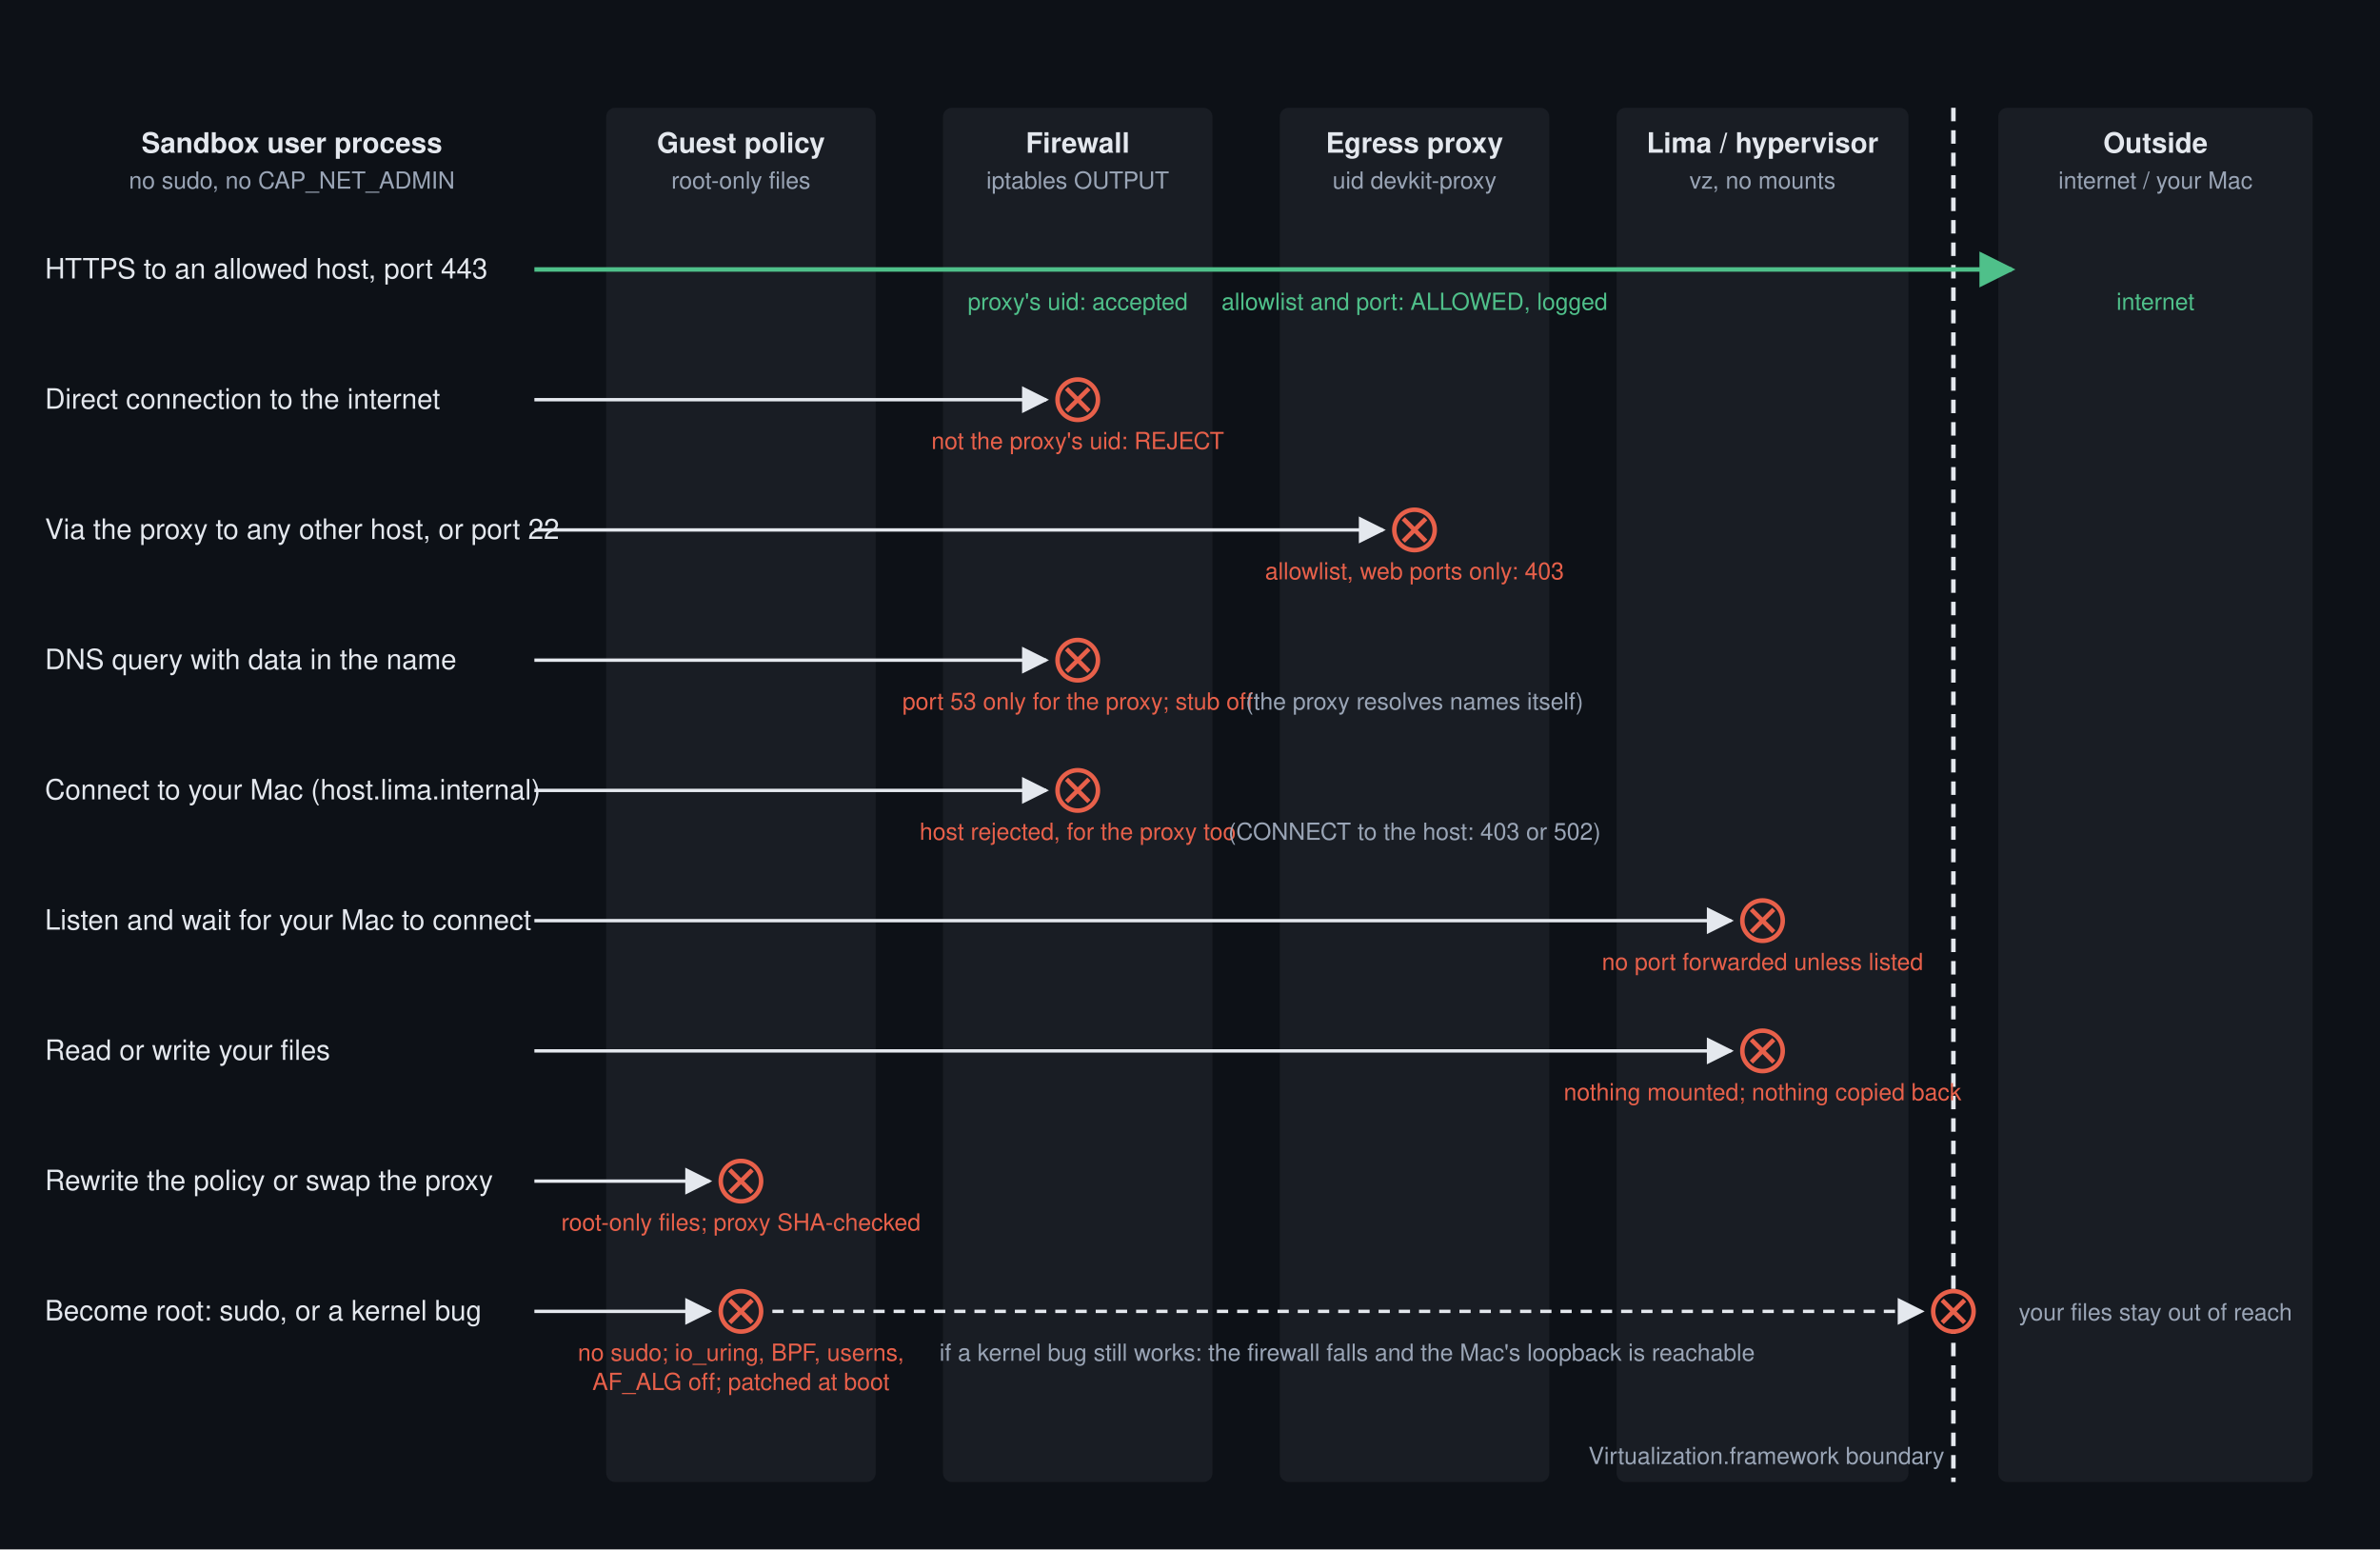
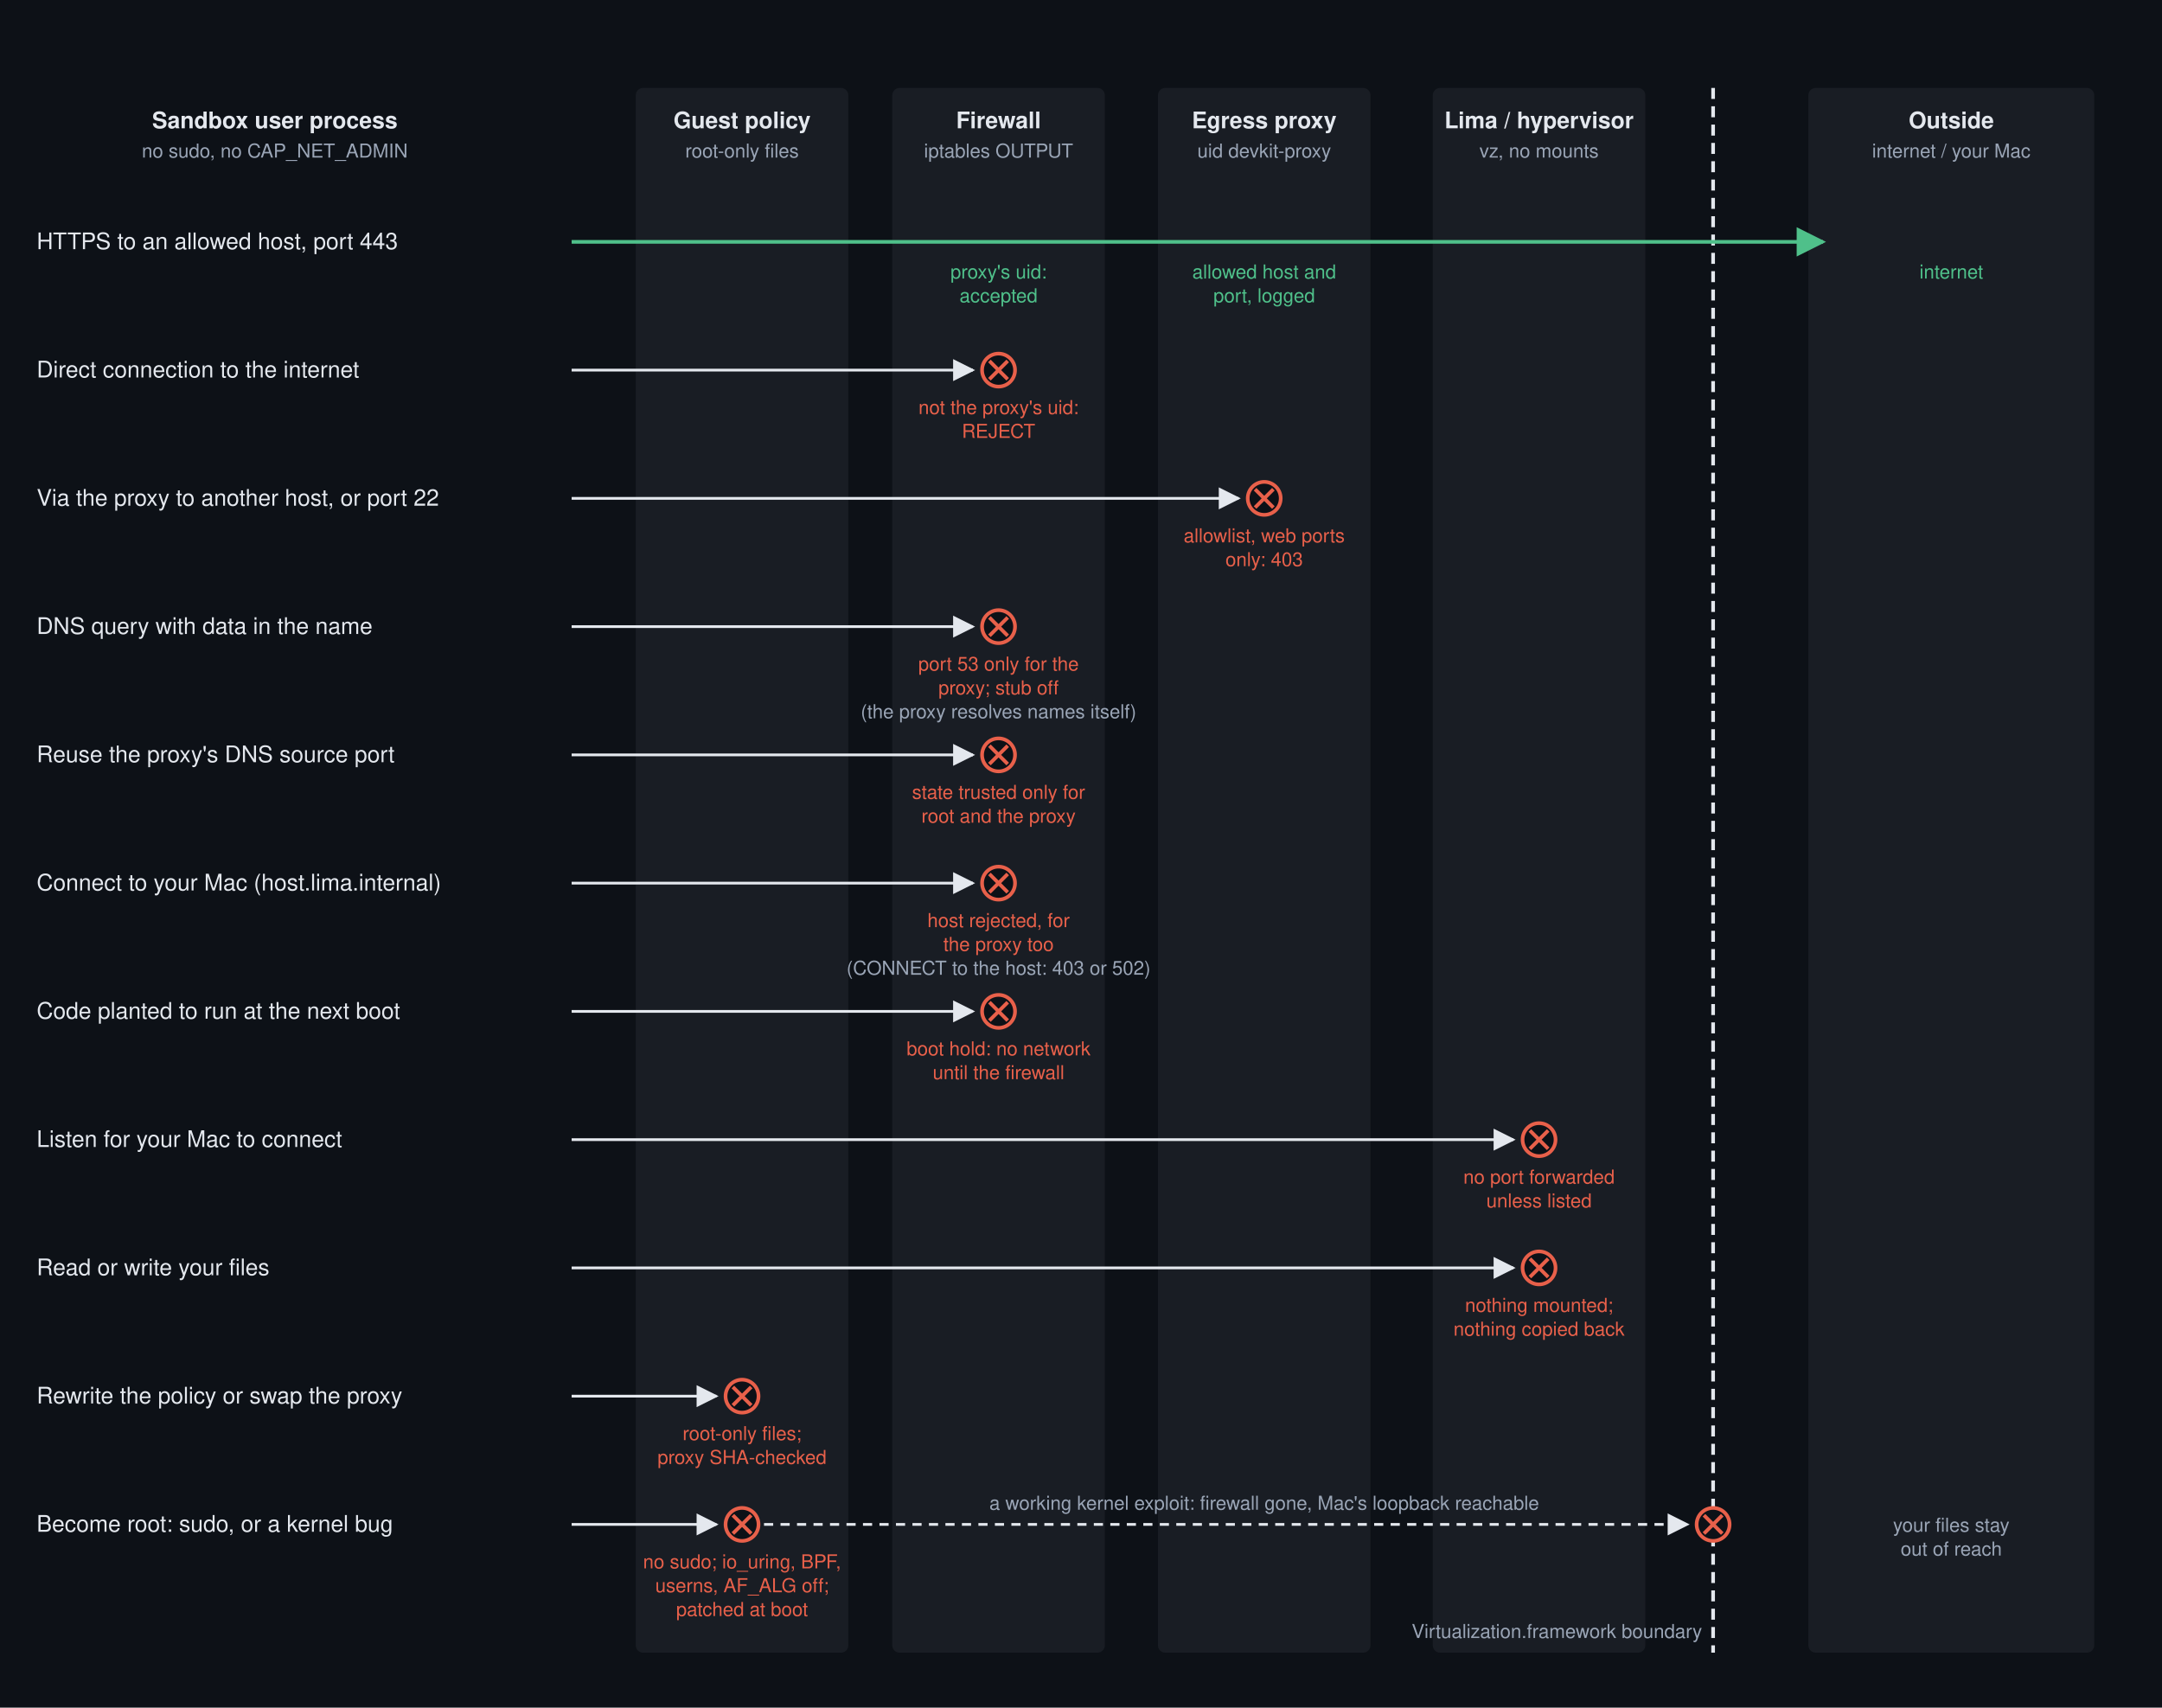
- <svg xmlns="http://www.w3.org/2000/svg" style="background:#0d1117;font-family:-apple-system,BlinkMacSystemFont,'Segoe UI',Helvetica,Arial,sans-serif" viewBox="0 0 1060 690" role="img" aria-label="Nine attempts to escape, each arrow stopped at the layer that blocks it: the guest's policy files, the firewall, the egress proxy, or Lima and the hypervisor. Only HTTPS to an allowed host on port 443 passes through to the internet, logged.">
-   <rect width="1060" height="690" fill="#0d1117" />
+ <svg xmlns="http://www.w3.org/2000/svg" style="background:#0d1117;font-family:-apple-system,BlinkMacSystemFont,'Segoe UI',Helvetica,Arial,sans-serif" viewBox="0 0 1180 932" role="img" aria-label="Ten escape attempts, each stopped at the layer that blocks it: the guest policy files, the firewall with its boot hold, the egress proxy, or Lima and the hypervisor; and the one allowed path, HTTPS to an allowed host on port 443, logged.">
+   <rect width="1180" height="100%" fill="#0d1117" />
  <defs>
    <marker id="arrow" viewBox="0 0 10 10" refX="9" refY="5" markerWidth="8" markerHeight="8" orient="auto-start-reverse">
      <path d="M0,0 L10,5 L0,10 z" fill="#e4e8ee" />
    </marker>
    <marker id="arrow-allow" viewBox="0 0 10 10" refX="9" refY="5" markerWidth="8" markerHeight="8" orient="auto-start-reverse">
      <path d="M0,0 L10,5 L0,10 z" fill="#4fc08a" />
    </marker>
  </defs>
  <g fill="rgba(228,232,238,0.06)">
-     <rect x="270" y="48" width="120" height="612" rx="4" />
-     <rect x="420" y="48" width="120" height="612" rx="4" />
-     <rect x="570" y="48" width="120" height="612" rx="4" />
-     <rect x="720" y="48" width="130" height="612" rx="4" />
-     <rect x="890" y="48" width="140" height="612" rx="4" />
+     <rect x="347" y="48" width="116" height="854" rx="4" />
+     <rect x="487" y="48" width="116" height="854" rx="4" />
+     <rect x="632" y="48" width="116" height="854" rx="4" />
+     <rect x="782" y="48" width="116" height="854" rx="4" />
+     <rect x="987" y="48" width="156" height="854" rx="4" />
  </g>
-   <g font-size="12.5" font-weight="600" fill="#e4e8ee" text-anchor="middle">
-     <text x="130" y="68">Sandbox user process</text>
-     <text x="330" y="68">Guest policy</text>
-     <text x="480" y="68">Firewall</text>
-     <text x="630" y="68">Egress proxy</text>
-     <text x="785" y="68">Lima / hypervisor</text>
-     <text x="960" y="68">Outside</text>
-   </g>
-   <g font-size="10.5" fill="#9aa5b6" text-anchor="middle">
-     <text x="130" y="84">no sudo, no CAP_NET_ADMIN</text>
-     <text x="330" y="84">root-only files</text>
-     <text x="480" y="84">iptables OUTPUT</text>
-     <text x="630" y="84">uid devkit-proxy</text>
-     <text x="785" y="84">vz, no mounts</text>
-     <text x="960" y="84">internet / your Mac</text>
-   </g>
-   <line x1="870" y1="48" x2="870" y2="660" stroke="#e4e8ee" stroke-width="2" stroke-dasharray="6 4" />
-   <text x="866" y="652" font-size="10.5" fill="#9aa5b6" text-anchor="end">Virtualization.framework boundary</text>
-   <g font-size="12.5" fill="#e4e8ee">
-     <text x="20" y="124">HTTPS to an allowed host, port 443</text>
-     <line x1="238" y1="120" x2="896" y2="120" stroke="#4fc08a" stroke-width="2" marker-end="url(#arrow-allow)" />
-     <text x="480" y="138" font-size="10.5" fill="#4fc08a" text-anchor="middle">proxy's uid: accepted</text>
-     <text x="630" y="138" font-size="10.5" fill="#4fc08a" text-anchor="middle">allowlist and port: ALLOWED, logged</text>
-     <text x="960" y="138" font-size="10.5" fill="#4fc08a" text-anchor="middle">internet</text>
-   </g>
-   <g font-size="12.5" fill="#e4e8ee">
-     <text x="20" y="182">Direct connection to the internet</text>
-     <line x1="238" y1="178" x2="466" y2="178" stroke="#e4e8ee" stroke-width="1.5" marker-end="url(#arrow)" />
-     <circle cx="480" cy="178" r="9" fill="none" stroke="#e8604a" stroke-width="2" />
-     <path d="M475,173 L485,183 M485,173 L475,183" stroke="#e8604a" stroke-width="2" />
-     <text x="480" y="200" font-size="10.5" fill="#e8604a" text-anchor="middle">not the proxy's uid: REJECT</text>
-   </g>
-   <g font-size="12.5" fill="#e4e8ee">
-     <text x="20" y="240">Via the proxy to any other host, or port 22</text>
-     <line x1="238" y1="236" x2="616" y2="236" stroke="#e4e8ee" stroke-width="1.5" marker-end="url(#arrow)" />
-     <circle cx="630" cy="236" r="9" fill="none" stroke="#e8604a" stroke-width="2" />
-     <path d="M625,231 L635,241 M635,231 L625,241" stroke="#e8604a" stroke-width="2" />
-     <text x="630" y="258" font-size="10.5" fill="#e8604a" text-anchor="middle">allowlist, web ports only: 403</text>
-   </g>
-   <g font-size="12.5" fill="#e4e8ee">
-     <text x="20" y="298">DNS query with data in the name</text>
-     <line x1="238" y1="294" x2="466" y2="294" stroke="#e4e8ee" stroke-width="1.5" marker-end="url(#arrow)" />
-     <circle cx="480" cy="294" r="9" fill="none" stroke="#e8604a" stroke-width="2" />
-     <path d="M475,289 L485,299 M485,289 L475,299" stroke="#e8604a" stroke-width="2" />
-     <text x="480" y="316" font-size="10.5" fill="#e8604a" text-anchor="middle">port 53 only for the proxy; stub off</text>
-     <text x="630" y="316" font-size="10.5" fill="#9aa5b6" text-anchor="middle">(the proxy resolves names itself)</text>
-   </g>
-   <g font-size="12.5" fill="#e4e8ee">
-     <text x="20" y="356">Connect to your Mac (host.lima.internal)</text>
-     <line x1="238" y1="352" x2="466" y2="352" stroke="#e4e8ee" stroke-width="1.5" marker-end="url(#arrow)" />
-     <circle cx="480" cy="352" r="9" fill="none" stroke="#e8604a" stroke-width="2" />
-     <path d="M475,347 L485,357 M485,347 L475,357" stroke="#e8604a" stroke-width="2" />
-     <text x="480" y="374" font-size="10.5" fill="#e8604a" text-anchor="middle">host rejected, for the proxy too</text>
-     <text x="630" y="374" font-size="10.5" fill="#9aa5b6" text-anchor="middle">(CONNECT to the host: 403 or 502)</text>
-   </g>
-   <g font-size="12.5" fill="#e4e8ee">
-     <text x="20" y="414">Listen and wait for your Mac to connect</text>
-     <line x1="238" y1="410" x2="771" y2="410" stroke="#e4e8ee" stroke-width="1.5" marker-end="url(#arrow)" />
-     <circle cx="785" cy="410" r="9" fill="none" stroke="#e8604a" stroke-width="2" />
-     <path d="M780,405 L790,415 M790,405 L780,415" stroke="#e8604a" stroke-width="2" />
-     <text x="785" y="432" font-size="10.5" fill="#e8604a" text-anchor="middle">no port forwarded unless listed</text>
-   </g>
-   <g font-size="12.5" fill="#e4e8ee">
-     <text x="20" y="472">Read or write your files</text>
-     <line x1="238" y1="468" x2="771" y2="468" stroke="#e4e8ee" stroke-width="1.5" marker-end="url(#arrow)" />
-     <circle cx="785" cy="468" r="9" fill="none" stroke="#e8604a" stroke-width="2" />
-     <path d="M780,463 L790,473 M790,463 L780,473" stroke="#e8604a" stroke-width="2" />
-     <text x="785" y="490" font-size="10.5" fill="#e8604a" text-anchor="middle">nothing mounted; nothing copied back</text>
-   </g>
-   <g font-size="12.5" fill="#e4e8ee">
-     <text x="20" y="530">Rewrite the policy or swap the proxy</text>
-     <line x1="238" y1="526" x2="316" y2="526" stroke="#e4e8ee" stroke-width="1.5" marker-end="url(#arrow)" />
-     <circle cx="330" cy="526" r="9" fill="none" stroke="#e8604a" stroke-width="2" />
-     <path d="M325,521 L335,531 M335,521 L325,531" stroke="#e8604a" stroke-width="2" />
-     <text x="330" y="548" font-size="10.5" fill="#e8604a" text-anchor="middle">root-only files; proxy SHA-checked</text>
-   </g>
-   <g font-size="12.5" fill="#e4e8ee">
-     <text x="20" y="588">Become root: sudo, or a kernel bug</text>
-     <line x1="238" y1="584" x2="316" y2="584" stroke="#e4e8ee" stroke-width="1.5" marker-end="url(#arrow)" />
-     <circle cx="330" cy="584" r="9" fill="none" stroke="#e8604a" stroke-width="2" />
-     <path d="M325,579 L335,589 M335,579 L325,589" stroke="#e8604a" stroke-width="2" />
-     <text x="330" y="606" font-size="10.5" fill="#e8604a" text-anchor="middle">no sudo; io_uring, BPF, userns,</text>
-     <text x="330" y="619" font-size="10.5" fill="#e8604a" text-anchor="middle">AF_ALG off; patched at boot</text>
-     <line x1="344" y1="584" x2="856" y2="584" stroke="#e4e8ee" stroke-width="1.5" stroke-dasharray="5 4" marker-end="url(#arrow)" />
-     <text x="600" y="606" font-size="10.5" fill="#9aa5b6" text-anchor="middle">if a kernel bug still works: the firewall falls and the Mac's loopback is reachable</text>
-     <circle cx="870" cy="584" r="9" fill="#0d1117" stroke="#e8604a" stroke-width="2" />
-     <path d="M865,579 L875,589 M875,579 L865,589" stroke="#e8604a" stroke-width="2" />
-     <text x="960" y="588" font-size="10.5" fill="#9aa5b6" text-anchor="middle">your files stay out of reach</text>
-   </g>
+   <text x="150" y="70" font-size="12.5" font-weight="600" fill="#e4e8ee" text-anchor="middle">Sandbox user process</text>
+   <text x="150" y="86" font-size="10.5" fill="#9aa5b6" text-anchor="middle">no sudo, no CAP_NET_ADMIN</text>
+   <text x="405" y="70" font-size="12.5" font-weight="600" fill="#e4e8ee" text-anchor="middle">Guest policy</text>
+   <text x="405" y="86" font-size="10.5" fill="#9aa5b6" text-anchor="middle">root-only files</text>
+   <text x="545" y="70" font-size="12.5" font-weight="600" fill="#e4e8ee" text-anchor="middle">Firewall</text>
+   <text x="545" y="86" font-size="10.5" fill="#9aa5b6" text-anchor="middle">iptables OUTPUT</text>
+   <text x="690" y="70" font-size="12.5" font-weight="600" fill="#e4e8ee" text-anchor="middle">Egress proxy</text>
+   <text x="690" y="86" font-size="10.5" fill="#9aa5b6" text-anchor="middle">uid devkit-proxy</text>
+   <text x="840" y="70" font-size="12.5" font-weight="600" fill="#e4e8ee" text-anchor="middle">Lima / hypervisor</text>
+   <text x="840" y="86" font-size="10.5" fill="#9aa5b6" text-anchor="middle">vz, no mounts</text>
+   <text x="1065" y="70" font-size="12.5" font-weight="600" fill="#e4e8ee" text-anchor="middle">Outside</text>
+   <text x="1065" y="86" font-size="10.5" fill="#9aa5b6" text-anchor="middle">internet / your Mac</text>
+   <line x1="935" y1="48" x2="935" y2="902" stroke="#e4e8ee" stroke-width="2" stroke-dasharray="6 4" />
+   <text x="929" y="894" font-size="10.5" fill="#9aa5b6" text-anchor="end">Virtualization.framework boundary</text>
+   <text x="20" y="136" font-size="12.5" fill="#e4e8ee">HTTPS to an allowed host, port 443</text>
+   <line x1="312" y1="132" x2="995" y2="132" stroke="#4fc08a" stroke-width="2" marker-end="url(#arrow-allow)" />
+   <text x="545" y="152" font-size="10.5" fill="#4fc08a" text-anchor="middle">proxy's uid:</text>
+   <text x="545" y="165" font-size="10.5" fill="#4fc08a" text-anchor="middle">accepted</text>
+   <text x="690" y="152" font-size="10.5" fill="#4fc08a" text-anchor="middle">allowed host and</text>
+   <text x="690" y="165" font-size="10.5" fill="#4fc08a" text-anchor="middle">port, logged</text>
+   <text x="1065" y="152" font-size="10.5" fill="#4fc08a" text-anchor="middle">internet</text>
+   <text x="20" y="206" font-size="12.5" fill="#e4e8ee">Direct connection to the internet</text>
+   <line x1="312" y1="202" x2="531" y2="202" stroke="#e4e8ee" stroke-width="1.5" marker-end="url(#arrow)" />
+   <circle cx="545" cy="202" r="9" fill="#0d1117" stroke="#e8604a" stroke-width="2" />
+   <path d="M540,197 L550,207 M550,197 L540,207" stroke="#e8604a" stroke-width="2" />
+   <text x="545" y="226" font-size="10.5" fill="#e8604a" text-anchor="middle">not the proxy's uid:</text>
+   <text x="545" y="239" font-size="10.5" fill="#e8604a" text-anchor="middle">REJECT</text>
+   <text x="20" y="276" font-size="12.5" fill="#e4e8ee">Via the proxy to another host, or port 22</text>
+   <line x1="312" y1="272" x2="676" y2="272" stroke="#e4e8ee" stroke-width="1.5" marker-end="url(#arrow)" />
+   <circle cx="690" cy="272" r="9" fill="#0d1117" stroke="#e8604a" stroke-width="2" />
+   <path d="M685,267 L695,277 M695,267 L685,277" stroke="#e8604a" stroke-width="2" />
+   <text x="690" y="296" font-size="10.5" fill="#e8604a" text-anchor="middle">allowlist, web ports</text>
+   <text x="690" y="309" font-size="10.5" fill="#e8604a" text-anchor="middle">only: 403</text>
+   <text x="20" y="346" font-size="12.5" fill="#e4e8ee">DNS query with data in the name</text>
+   <line x1="312" y1="342" x2="531" y2="342" stroke="#e4e8ee" stroke-width="1.5" marker-end="url(#arrow)" />
+   <circle cx="545" cy="342" r="9" fill="#0d1117" stroke="#e8604a" stroke-width="2" />
+   <path d="M540,337 L550,347 M550,337 L540,347" stroke="#e8604a" stroke-width="2" />
+   <text x="545" y="366" font-size="10.5" fill="#e8604a" text-anchor="middle">port 53 only for the</text>
+   <text x="545" y="379" font-size="10.5" fill="#e8604a" text-anchor="middle">proxy; stub off</text>
+   <text x="545" y="392" font-size="10.5" fill="#9aa5b6" text-anchor="middle">(the proxy resolves names itself)</text>
+   <text x="20" y="416" font-size="12.5" fill="#e4e8ee">Reuse the proxy's DNS source port</text>
+   <line x1="312" y1="412" x2="531" y2="412" stroke="#e4e8ee" stroke-width="1.5" marker-end="url(#arrow)" />
+   <circle cx="545" cy="412" r="9" fill="#0d1117" stroke="#e8604a" stroke-width="2" />
+   <path d="M540,407 L550,417 M550,407 L540,417" stroke="#e8604a" stroke-width="2" />
+   <text x="545" y="436" font-size="10.5" fill="#e8604a" text-anchor="middle">state trusted only for</text>
+   <text x="545" y="449" font-size="10.5" fill="#e8604a" text-anchor="middle">root and the proxy</text>
+   <text x="20" y="486" font-size="12.5" fill="#e4e8ee">Connect to your Mac (host.lima.internal)</text>
+   <line x1="312" y1="482" x2="531" y2="482" stroke="#e4e8ee" stroke-width="1.5" marker-end="url(#arrow)" />
+   <circle cx="545" cy="482" r="9" fill="#0d1117" stroke="#e8604a" stroke-width="2" />
+   <path d="M540,477 L550,487 M550,477 L540,487" stroke="#e8604a" stroke-width="2" />
+   <text x="545" y="506" font-size="10.5" fill="#e8604a" text-anchor="middle">host rejected, for</text>
+   <text x="545" y="519" font-size="10.5" fill="#e8604a" text-anchor="middle">the proxy too</text>
+   <text x="545" y="532" font-size="10.5" fill="#9aa5b6" text-anchor="middle">(CONNECT to the host: 403 or 502)</text>
+   <text x="20" y="556" font-size="12.5" fill="#e4e8ee">Code planted to run at the next boot</text>
+   <line x1="312" y1="552" x2="531" y2="552" stroke="#e4e8ee" stroke-width="1.5" marker-end="url(#arrow)" />
+   <circle cx="545" cy="552" r="9" fill="#0d1117" stroke="#e8604a" stroke-width="2" />
+   <path d="M540,547 L550,557 M550,547 L540,557" stroke="#e8604a" stroke-width="2" />
+   <text x="545" y="576" font-size="10.5" fill="#e8604a" text-anchor="middle">boot hold: no network</text>
+   <text x="545" y="589" font-size="10.5" fill="#e8604a" text-anchor="middle">until the firewall</text>
+   <text x="20" y="626" font-size="12.5" fill="#e4e8ee">Listen for your Mac to connect</text>
+   <line x1="312" y1="622" x2="826" y2="622" stroke="#e4e8ee" stroke-width="1.5" marker-end="url(#arrow)" />
+   <circle cx="840" cy="622" r="9" fill="#0d1117" stroke="#e8604a" stroke-width="2" />
+   <path d="M835,617 L845,627 M845,617 L835,627" stroke="#e8604a" stroke-width="2" />
+   <text x="840" y="646" font-size="10.5" fill="#e8604a" text-anchor="middle">no port forwarded</text>
+   <text x="840" y="659" font-size="10.5" fill="#e8604a" text-anchor="middle">unless listed</text>
+   <text x="20" y="696" font-size="12.5" fill="#e4e8ee">Read or write your files</text>
+   <line x1="312" y1="692" x2="826" y2="692" stroke="#e4e8ee" stroke-width="1.5" marker-end="url(#arrow)" />
+   <circle cx="840" cy="692" r="9" fill="#0d1117" stroke="#e8604a" stroke-width="2" />
+   <path d="M835,687 L845,697 M845,687 L835,697" stroke="#e8604a" stroke-width="2" />
+   <text x="840" y="716" font-size="10.5" fill="#e8604a" text-anchor="middle">nothing mounted;</text>
+   <text x="840" y="729" font-size="10.5" fill="#e8604a" text-anchor="middle">nothing copied back</text>
+   <text x="20" y="766" font-size="12.5" fill="#e4e8ee">Rewrite the policy or swap the proxy</text>
+   <line x1="312" y1="762" x2="391" y2="762" stroke="#e4e8ee" stroke-width="1.5" marker-end="url(#arrow)" />
+   <circle cx="405" cy="762" r="9" fill="#0d1117" stroke="#e8604a" stroke-width="2" />
+   <path d="M400,757 L410,767 M410,757 L400,767" stroke="#e8604a" stroke-width="2" />
+   <text x="405" y="786" font-size="10.5" fill="#e8604a" text-anchor="middle">root-only files;</text>
+   <text x="405" y="799" font-size="10.5" fill="#e8604a" text-anchor="middle">proxy SHA-checked</text>
+   <text x="20" y="836" font-size="12.5" fill="#e4e8ee">Become root: sudo, or a kernel bug</text>
+   <line x1="312" y1="832" x2="391" y2="832" stroke="#e4e8ee" stroke-width="1.5" marker-end="url(#arrow)" />
+   <circle cx="405" cy="832" r="9" fill="#0d1117" stroke="#e8604a" stroke-width="2" />
+   <path d="M400,827 L410,837 M410,827 L400,837" stroke="#e8604a" stroke-width="2" />
+   <text x="405" y="856" font-size="10.5" fill="#e8604a" text-anchor="middle">no sudo; io_uring, BPF,</text>
+   <text x="405" y="869" font-size="10.5" fill="#e8604a" text-anchor="middle">userns, AF_ALG off;</text>
+   <text x="405" y="882" font-size="10.5" fill="#e8604a" text-anchor="middle">patched at boot</text>
+   <line x1="417" y1="832" x2="921" y2="832" stroke="#e4e8ee" stroke-width="1.5" stroke-dasharray="5 4" marker-end="url(#arrow)" />
+   <text x="690" y="824" font-size="10.5" fill="#9aa5b6" text-anchor="middle">a working kernel exploit: firewall gone, Mac's loopback reachable</text>
+   <circle cx="935" cy="832" r="9" fill="#0d1117" stroke="#e8604a" stroke-width="2" />
+   <path d="M930,827 L940,837 M940,827 L930,837" stroke="#e8604a" stroke-width="2" />
+   <text x="1065" y="836" font-size="10.5" fill="#9aa5b6" text-anchor="middle">your files stay</text>
+   <text x="1065" y="849" font-size="10.5" fill="#9aa5b6" text-anchor="middle">out of reach</text>
</svg>
